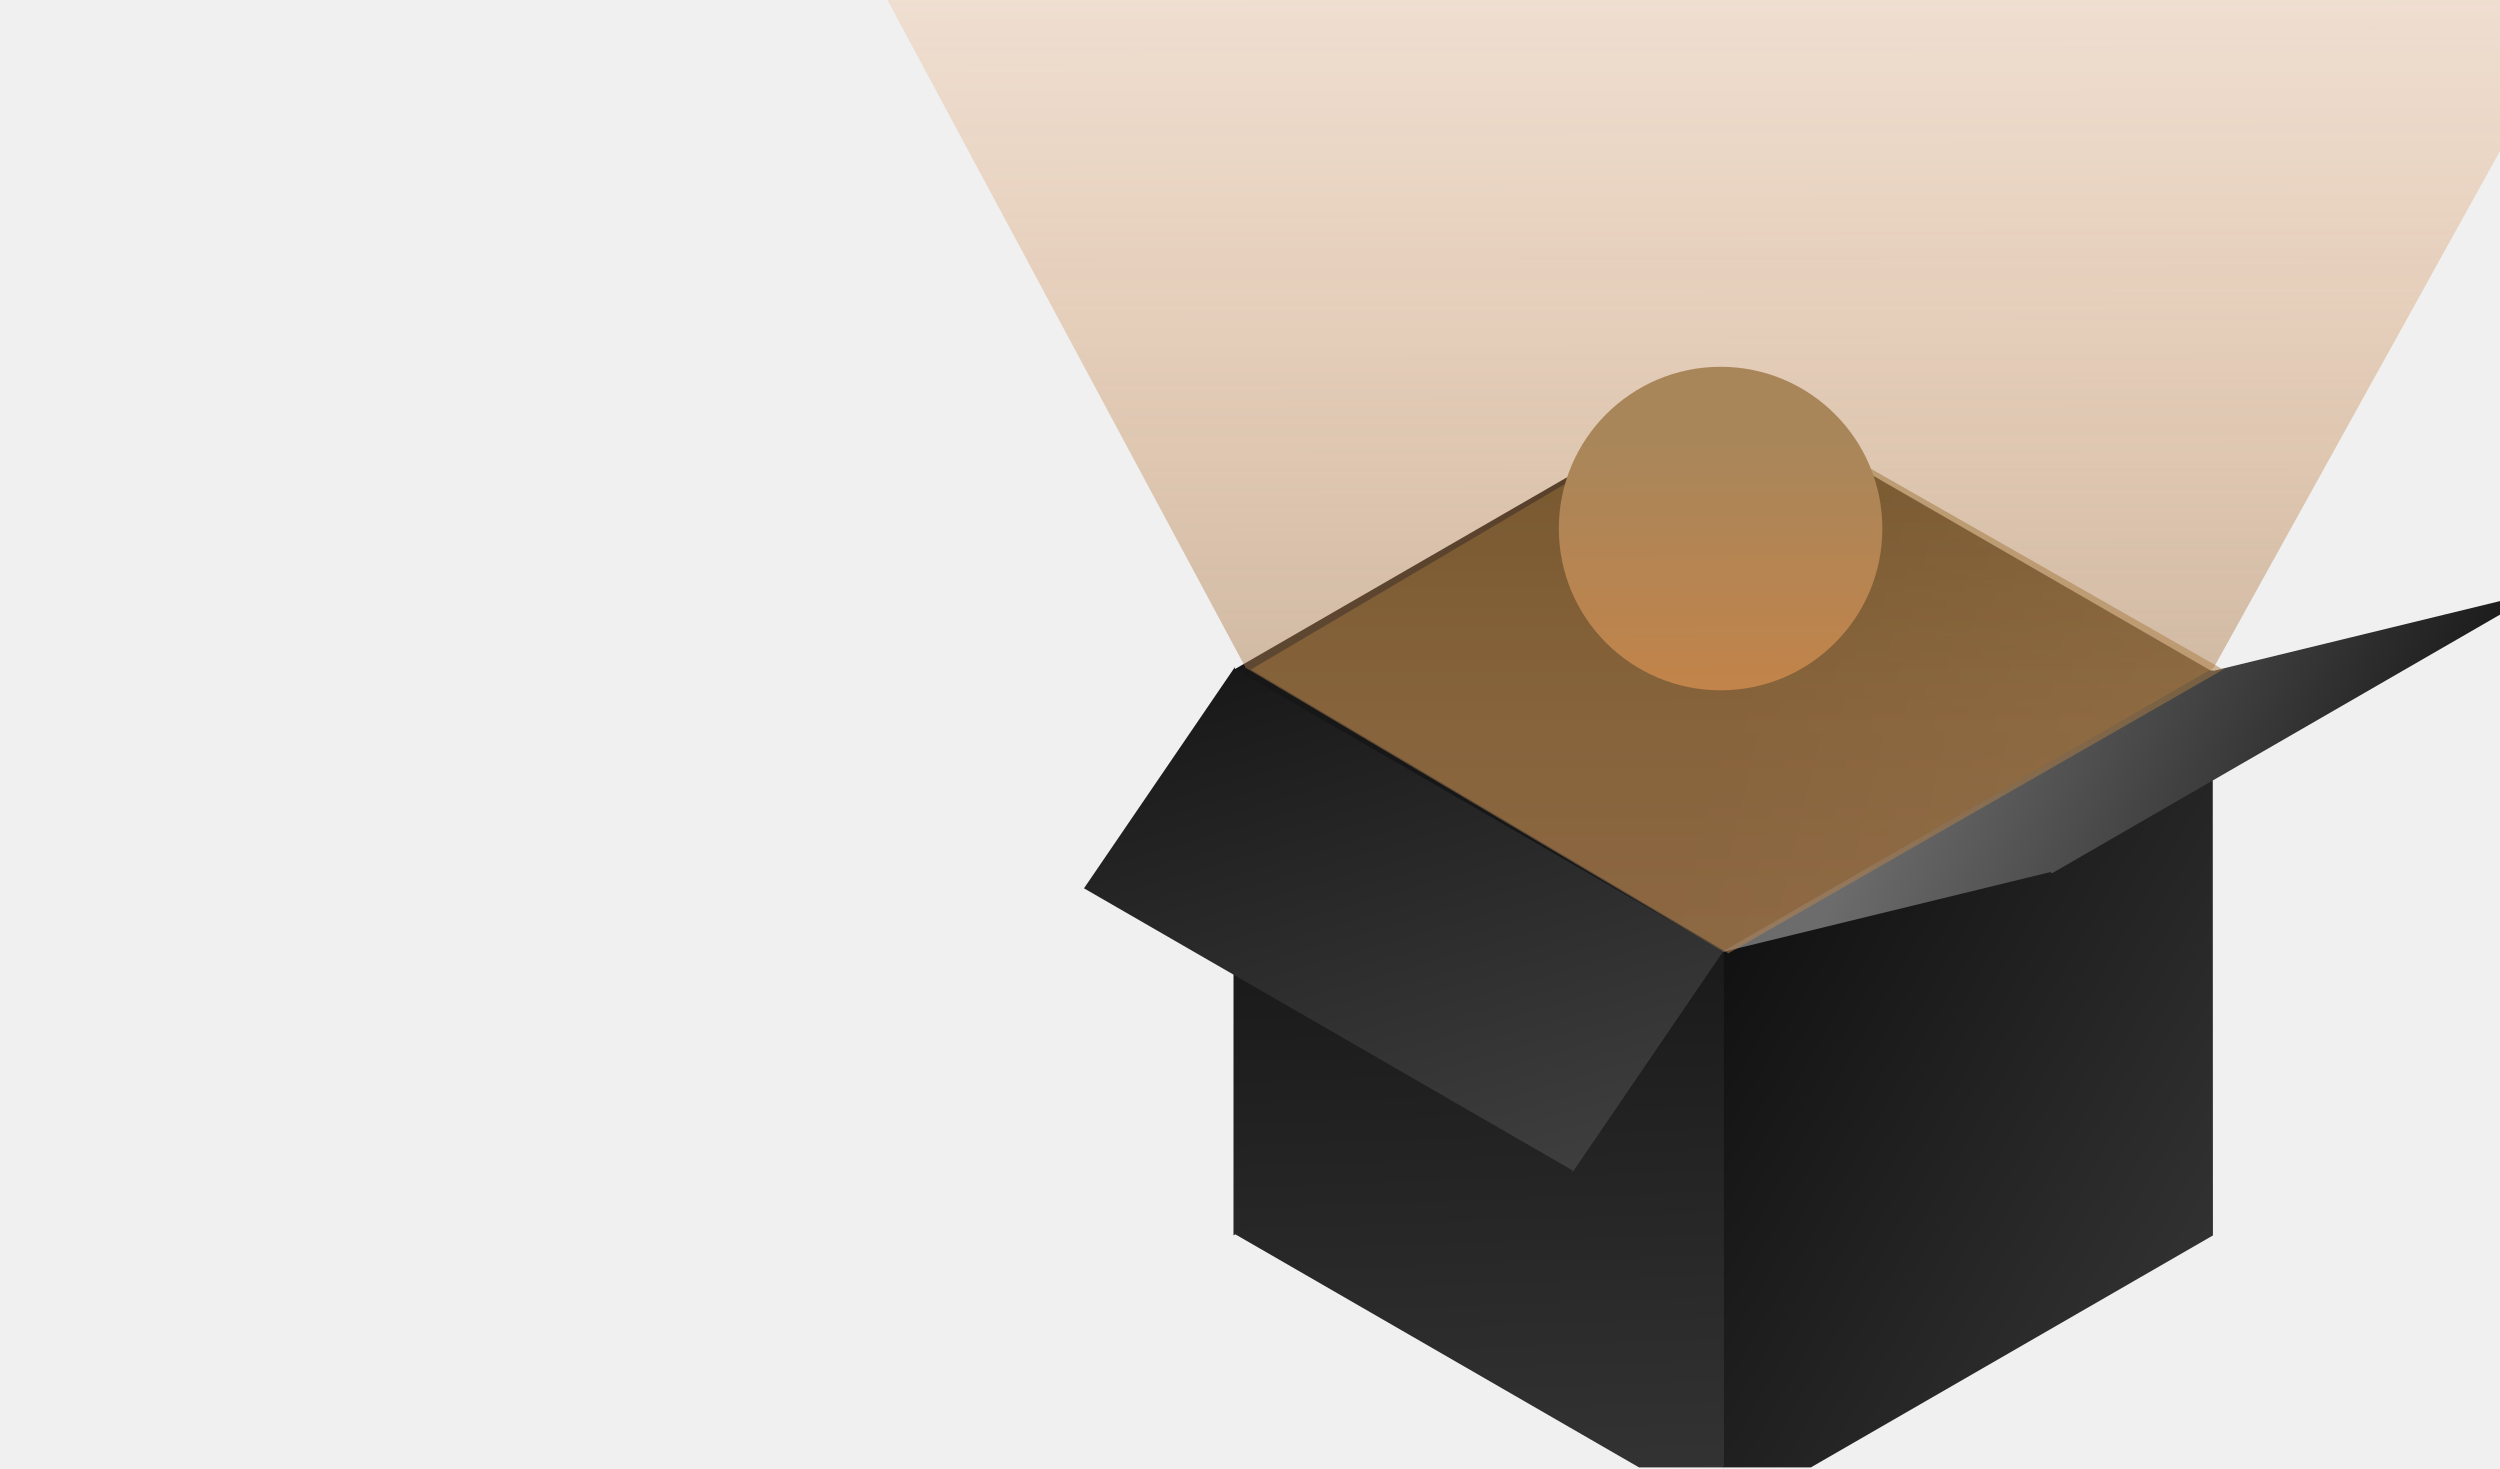
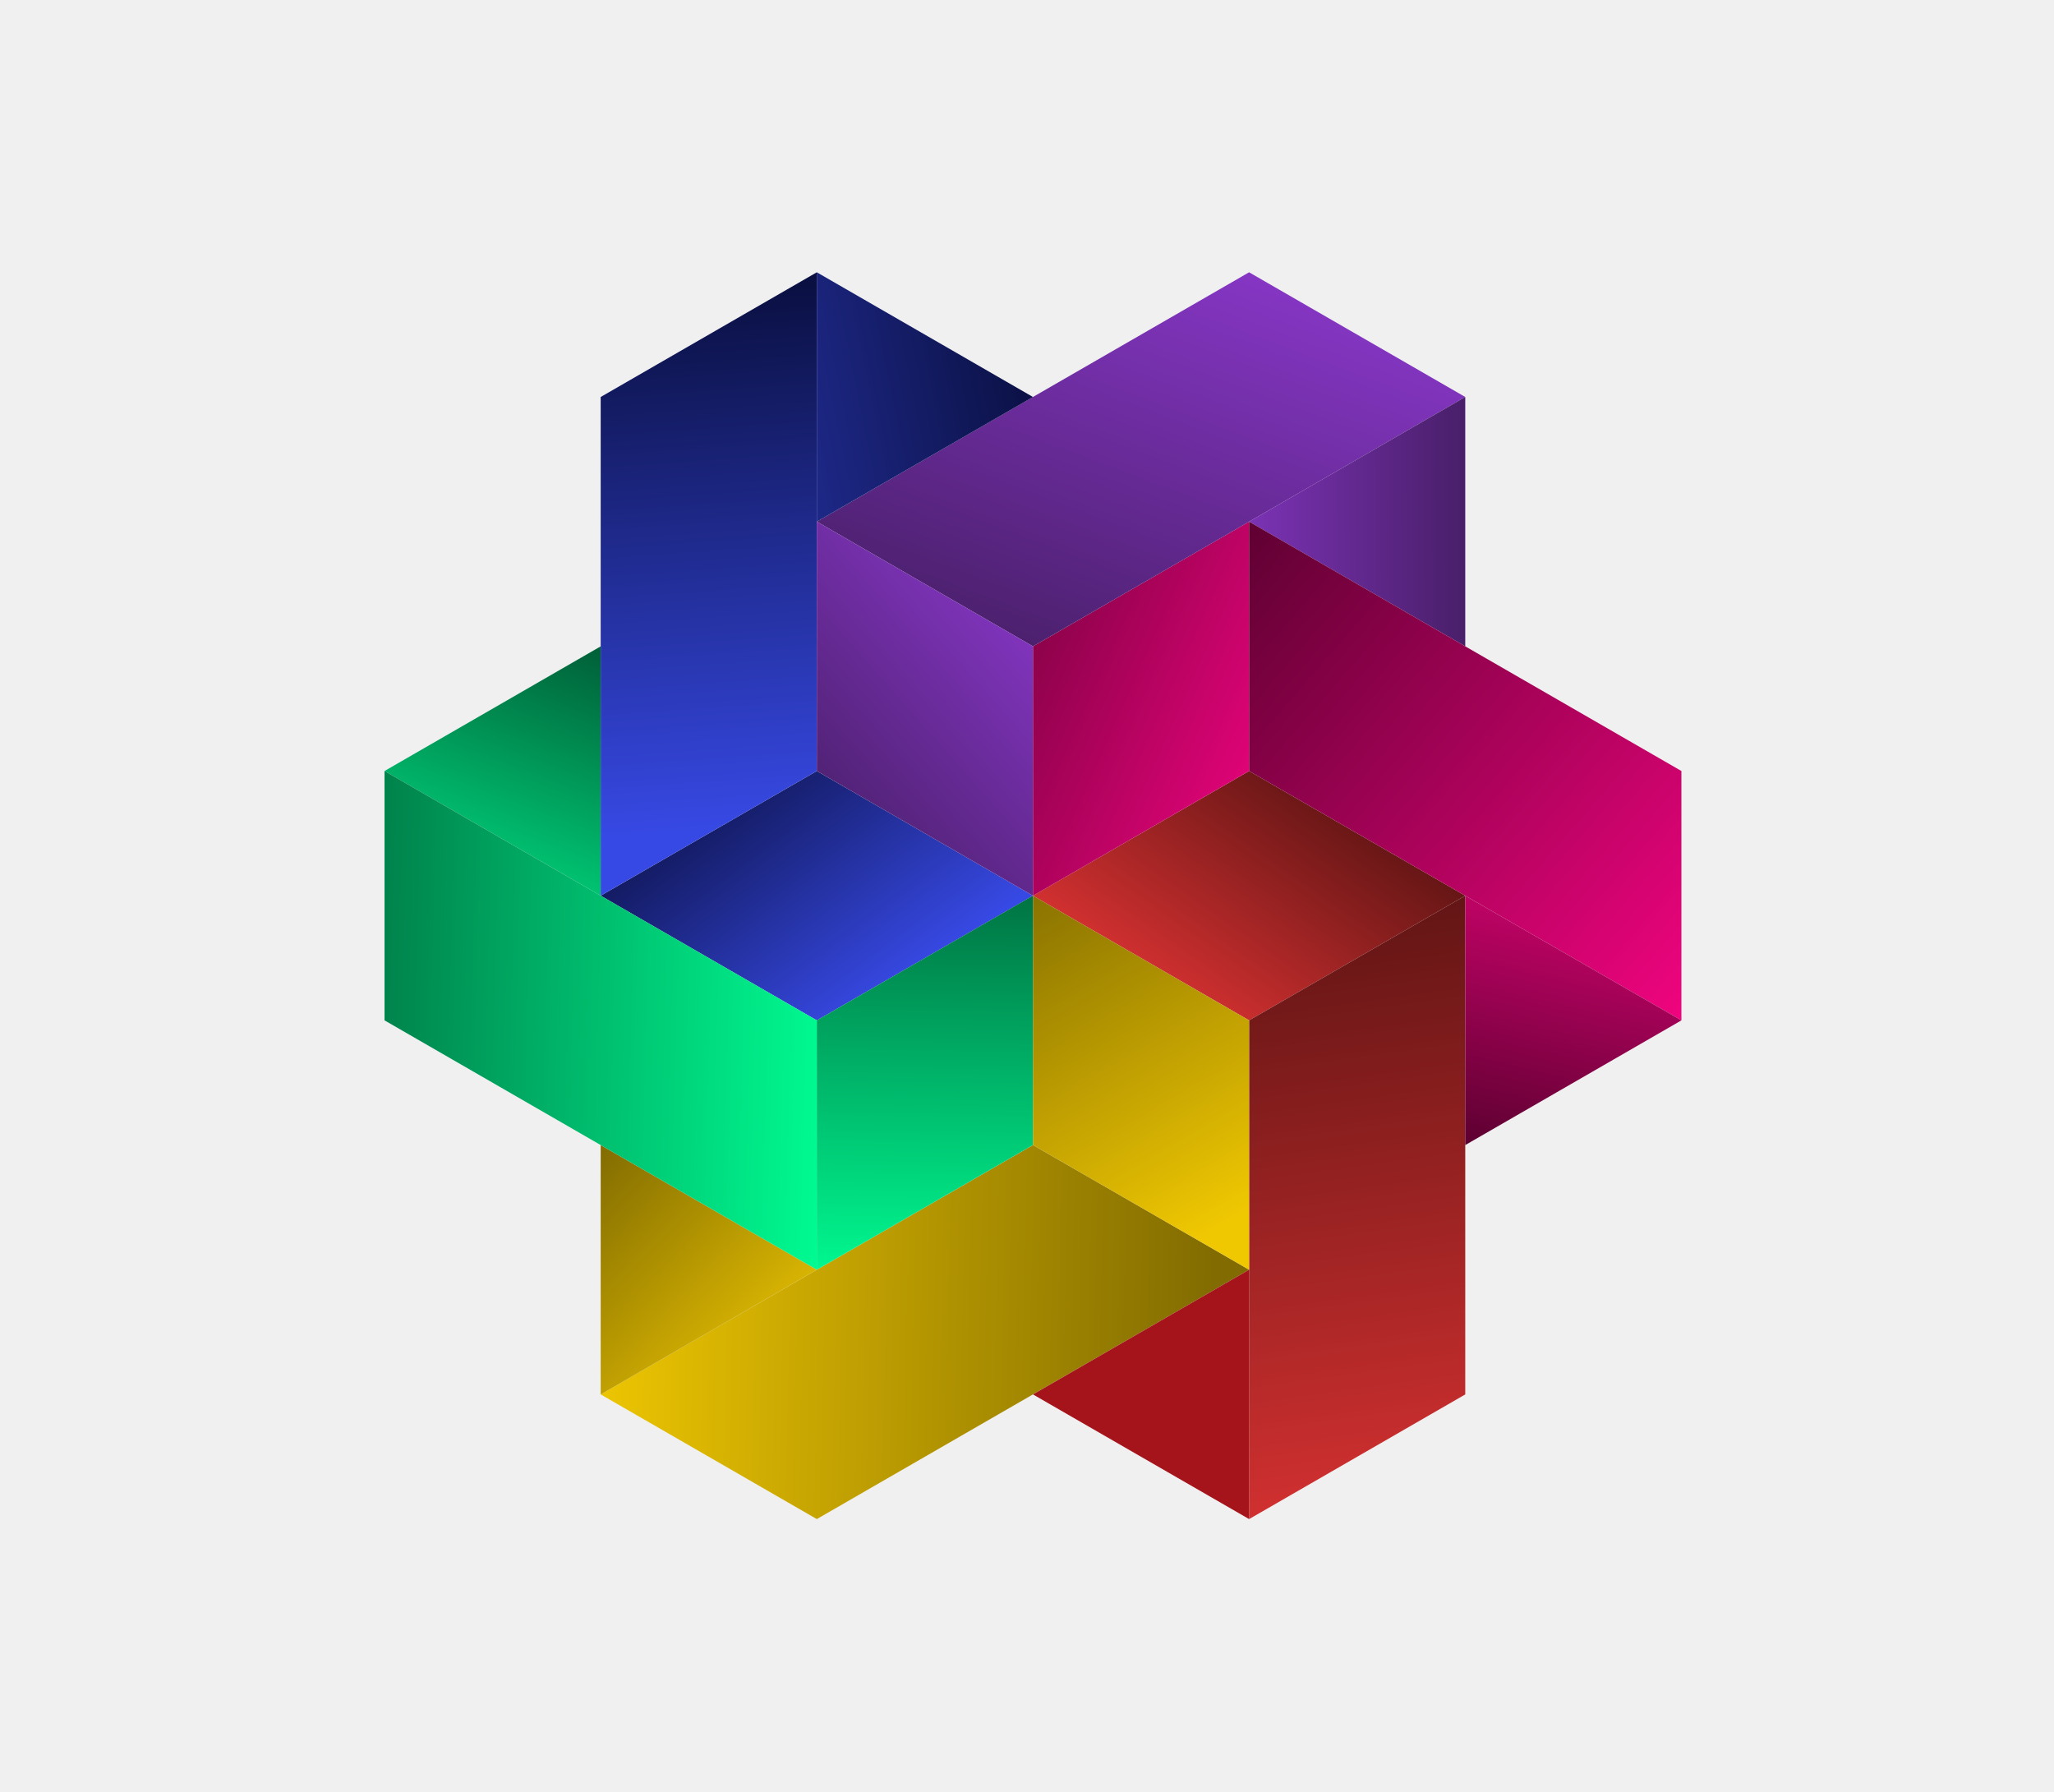
- <svg xmlns="http://www.w3.org/2000/svg" width="1445" height="849" viewBox="0 0 1445 849" fill="none">
-   <g clip-path="url(#clip0_954_2510)">
-     <path fill-rule="evenodd" clip-rule="evenodd" d="M995.481 550.075L854.584 468.728L713.173 387.084L996.037 223.724L996.037 224.934L1136.96 306.294L1278.37 387.937L995.481 551.336L995.481 550.075Z" fill="url(#paint0_linear_954_2510)" />
-     <path d="M1278.95 387.255L995.882 550.582L995.947 877.425L1279.07 714.082L1278.95 387.255Z" fill="url(#paint1_linear_954_2510)" />
-     <path d="M995.305 550.383L712.996 387.392L712.954 714.039L714.002 713.434L996.332 876.438L996.396 549.752L995.305 550.383Z" fill="url(#paint2_linear_954_2510)" />
-     <path d="M1186.13 504.71L1468.44 341.719L1278.38 387.988L1277.34 387.384L995.004 550.387L1185.04 504.079L1186.13 504.71Z" fill="url(#paint3_linear_954_2510)" />
-     <path d="M908.851 676.436L626.542 513.445L713.761 385.579V386.789L996.091 549.792L908.851 677.696L908.851 676.436Z" fill="url(#paint4_linear_954_2510)" />
-     <path opacity="0.5" d="M996 549.999L720 385.999L477 -67H1530.5L1279.5 385.999L996 549.999Z" fill="url(#paint5_linear_954_2510)" />
-     <path opacity="0.5" d="M999 551L723 387L999 224L1285 387L999 551Z" fill="url(#paint6_linear_954_2510)" />
-     <path d="M901 305.5C901 357.139 942.862 399 994.5 399C1046.14 399 1088 357.139 1088 305.5C1088 253.861 1046.14 212 994.5 212C942.862 212 901 253.861 901 305.5Z" fill="url(#paint7_linear_954_2510)" />
+ <svg xmlns="http://www.w3.org/2000/svg" width="860" height="750" viewBox="0 0 860 750" fill="none">
+   <g clip-path="url(#clip0_2163_2813)">
+     <g clip-path="url(#clip1_2163_2813)">
+       <path d="M432.5 375.008L522.991 427.201L613.495 375.008L522.991 322.801L432.5 375.008Z" fill="url(#paint0_linear_2163_2813)" />
+       <path d="M251.505 583.806L341.995 635.999L522.991 531.599L432.5 479.406L251.505 583.806Z" fill="url(#paint1_linear_2163_2813)" />
+       <path d="M522.991 427.201V531.601V585.7V636.001L613.495 583.808V529.708V375.008L522.991 427.201Z" fill="url(#paint2_linear_2163_2813)" />
+       <path d="M522.991 531.6V583.807V636L432.5 583.807" fill="#A5131B" />
+       <path d="M432.5 375.008V427.201V479.408L522.991 531.601V427.201L432.5 375.008Z" fill="url(#paint3_linear_2163_2813)" />
+       <path d="M251.505 479.406V531.599V583.806L341.995 531.599" fill="url(#paint4_linear_2163_2813)" />
+       <path d="M251.505 375.008L341.995 427.201L432.5 375.008L341.995 322.801L251.505 375.008Z" fill="url(#paint5_linear_2163_2813)" />
+       <path d="M251.505 375.007V322.8V270.607L161 322.8" fill="url(#paint6_linear_2163_2813)" />
+       <path d="M251.505 166.207V270.607V324.692V375.007L341.995 322.8V268.715V114L251.505 166.207Z" fill="url(#paint7_linear_2163_2813)" />
+       <path d="M432.5 270.607V322.8V375.007L522.991 322.8V270.607V218.4L432.5 270.607Z" fill="url(#paint8_linear_2163_2813)" />
+       <path d="M341.974 427.207V479.4V531.607L432.464 479.4V427.207V375L341.974 427.207Z" fill="url(#paint9_linear_2163_2813)" />
+       <path d="M522.99 114L341.995 218.4L432.5 270.607L613.495 166.207L522.99 114Z" fill="url(#paint10_linear_2163_2813)" />
+       <path d="M613.495 270.607V218.4V166.207L522.991 218.4" fill="url(#paint11_linear_2163_2813)" />
+       <path d="M613.495 270.607L522.991 218.4V270.607V322.8L613.495 375.007L704 427.2V375.007V322.8L613.495 270.607Z" fill="url(#paint12_linear_2163_2813)" />
+       <path d="M251.505 375.008L161 322.801V375.008V427.201L341.995 531.601V427.201L251.505 375.008Z" fill="url(#paint13_linear_2163_2813)" />
+       <path d="M341.995 218.4V166.207V114L432.5 166.207" fill="url(#paint14_linear_2163_2813)" />
+       <path d="M613.495 479.408V427.201V375.008L704 427.201" fill="url(#paint15_linear_2163_2813)" />
+       <path d="M341.995 218.4V270.607V322.8L432.5 375.007V270.607L341.995 218.4Z" fill="url(#paint16_linear_2163_2813)" />
+     </g>
  </g>
  <defs>
-     <linearGradient id="paint0_linear_954_2510" x1="978.001" y1="490.999" x2="2100.47" y2="758.326" gradientUnits="userSpaceOnUse">
-       <stop stop-color="#171717" />
-       <stop offset="1" stop-color="#9A9A9A" />
+     <linearGradient id="paint0_linear_2163_2813" x1="461.649" y1="405.547" x2="543.602" y2="288.334" gradientUnits="userSpaceOnUse">
+       <stop stop-color="#DA3232" />
+       <stop offset="1" stop-color="#470E0E" />
    </linearGradient>
-     <linearGradient id="paint1_linear_954_2510" x1="822.772" y1="807.867" x2="1482.5" y2="1182.2" gradientUnits="userSpaceOnUse">
-       <stop stop-color="#0F0F0F" />
-       <stop offset="1" stop-color="#595959" />
+     <linearGradient id="paint1_linear_2163_2813" x1="508.856" y1="500.279" x2="244.079" y2="494.309" gradientUnits="userSpaceOnUse">
+       <stop stop-color="#826C01" />
+       <stop offset="1" stop-color="#F0C802" />
    </linearGradient>
-     <linearGradient id="paint2_linear_954_2510" x1="884.043" y1="419.08" x2="945.277" y2="2106.95" gradientUnits="userSpaceOnUse">
-       <stop stop-color="#0F0F0F" />
-       <stop offset="1" stop-color="#9A9A9A" />
+     <linearGradient id="paint2_linear_2163_2813" x1="605.589" y1="646.054" x2="559.829" y2="317.249" gradientUnits="userSpaceOnUse">
+       <stop stop-color="#DA3232" />
+       <stop offset="1" stop-color="#470E0E" />
    </linearGradient>
-     <linearGradient id="paint3_linear_954_2510" x1="1447.04" y1="473.58" x2="1133.54" y2="341.58" gradientUnits="userSpaceOnUse">
-       <stop stop-color="#0F0F0F" />
-       <stop offset="1" stop-color="#6C6C6C" />
+     <linearGradient id="paint3_linear_2163_2813" x1="442.298" y1="354.357" x2="529.587" y2="503.342" gradientUnits="userSpaceOnUse">
+       <stop stop-color="#826C01" />
+       <stop offset="1" stop-color="#F0C802" />
+       <stop offset="1" stop-color="#F0C802" />
    </linearGradient>
-     <linearGradient id="paint4_linear_954_2510" x1="419.042" y1="385.579" x2="760.033" y2="1560.58" gradientUnits="userSpaceOnUse">
-       <stop stop-color="#0F0F0F" />
-       <stop offset="1" stop-color="#9A9A9A" />
+     <linearGradient id="paint4_linear_2163_2813" x1="251.544" y1="479.785" x2="344.272" y2="569.516" gradientUnits="userSpaceOnUse">
+       <stop stop-color="#826C01" />
+       <stop offset="1" stop-color="#F0C802" />
    </linearGradient>
-     <linearGradient id="paint5_linear_954_2510" x1="1003.5" y1="535.499" x2="1002.78" y2="-29.438" gradientUnits="userSpaceOnUse">
-       <stop stop-color="#9B7B57" />
-       <stop offset="0.196" stop-color="#AA7E51" />
-       <stop offset="1" stop-color="#EA8939" stop-opacity="0.3" />
+     <linearGradient id="paint5_linear_2163_2813" x1="394.653" y1="399.481" x2="313.791" y2="290.281" gradientUnits="userSpaceOnUse">
+       <stop stop-color="#3749E4" />
+       <stop offset="1" stop-color="#090E3D" />
    </linearGradient>
-     <linearGradient id="paint6_linear_954_2510" x1="1006.5" y1="536.5" x2="1005.78" y2="-28.437" gradientUnits="userSpaceOnUse">
-       <stop stop-color="#BE854D" />
-       <stop offset="0.552" stop-color="#936F33" />
-       <stop offset="1" stop-color="#E2883B" stop-opacity="0.2" />
+     <linearGradient id="paint6_linear_2163_2813" x1="243.03" y1="270.987" x2="189.14" y2="414.494" gradientUnits="userSpaceOnUse">
+       <stop stop-color="#006239" />
+       <stop offset="1" stop-color="#00FF94" />
    </linearGradient>
-     <linearGradient id="paint7_linear_954_2510" x1="973" y1="255" x2="973.667" y2="434.522" gradientUnits="userSpaceOnUse">
-       <stop stop-color="#A9865A" />
-       <stop offset="1" stop-color="#C88346" />
+     <linearGradient id="paint7_linear_2163_2813" x1="312.68" y1="346.387" x2="296.451" y2="113.998" gradientUnits="userSpaceOnUse">
+       <stop stop-color="#3749E4" />
+       <stop offset="1" stop-color="#090E3D" />
    </linearGradient>
-     <clipPath id="clip0_954_2510">
-       <rect width="1445" height="848.162" fill="white" />
+     <linearGradient id="paint8_linear_2163_2813" x1="383.745" y1="182.264" x2="571.67" y2="266.682" gradientUnits="userSpaceOnUse">
+       <stop offset="0.037" stop-color="#54002C" />
+       <stop offset="1" stop-color="#F0047F" />
+     </linearGradient>
+     <linearGradient id="paint9_linear_2163_2813" x1="437.482" y1="542.433" x2="441.021" y2="353.79" gradientUnits="userSpaceOnUse">
+       <stop stop-color="#00FF94" />
+       <stop offset="1" stop-color="#006239" />
+     </linearGradient>
+     <linearGradient id="paint10_linear_2163_2813" x1="197.625" y1="210.573" x2="290.64" y2="-36.806" gradientUnits="userSpaceOnUse">
+       <stop stop-color="#441D62" />
+       <stop offset="1" stop-color="#983DE0" />
+     </linearGradient>
+     <linearGradient id="paint11_linear_2163_2813" x1="470.162" y1="194.813" x2="622.157" y2="193.911" gradientUnits="userSpaceOnUse">
+       <stop stop-color="#983DE0" />
+       <stop offset="1" stop-color="#441D62" />
+     </linearGradient>
+     <linearGradient id="paint12_linear_2163_2813" x1="501.261" y1="193.292" x2="732.804" y2="394.017" gradientUnits="userSpaceOnUse">
+       <stop offset="0.037" stop-color="#54002C" />
+       <stop offset="1" stop-color="#F0047F" />
+     </linearGradient>
+     <linearGradient id="paint13_linear_2163_2813" x1="352.033" y1="443.019" x2="107.532" y2="436.132" gradientUnits="userSpaceOnUse">
+       <stop stop-color="#00FF94" />
+       <stop offset="1" stop-color="#006239" />
+     </linearGradient>
+     <linearGradient id="paint14_linear_2163_2813" x1="196.985" y1="193.653" x2="439.913" y2="143.608" gradientUnits="userSpaceOnUse">
+       <stop stop-color="#3749E4" />
+       <stop offset="1" stop-color="#090E3D" />
+     </linearGradient>
+     <linearGradient id="paint15_linear_2163_2813" x1="673.819" y1="336.06" x2="636.243" y2="493.834" gradientUnits="userSpaceOnUse">
+       <stop stop-color="#F0047F" />
+       <stop offset="1" stop-color="#54002C" />
+     </linearGradient>
+     <linearGradient id="paint16_linear_2163_2813" x1="293.869" y1="314.973" x2="434.029" y2="190.712" gradientUnits="userSpaceOnUse">
+       <stop stop-color="#441D62" />
+       <stop offset="1" stop-color="#983DE0" />
+     </linearGradient>
+     <clipPath id="clip0_2163_2813">
+       <rect width="860" height="750" fill="white" />
+     </clipPath>
+     <clipPath id="clip1_2163_2813">
+       <rect width="543" height="522" fill="white" transform="translate(161 114)" />
    </clipPath>
  </defs>
</svg>
